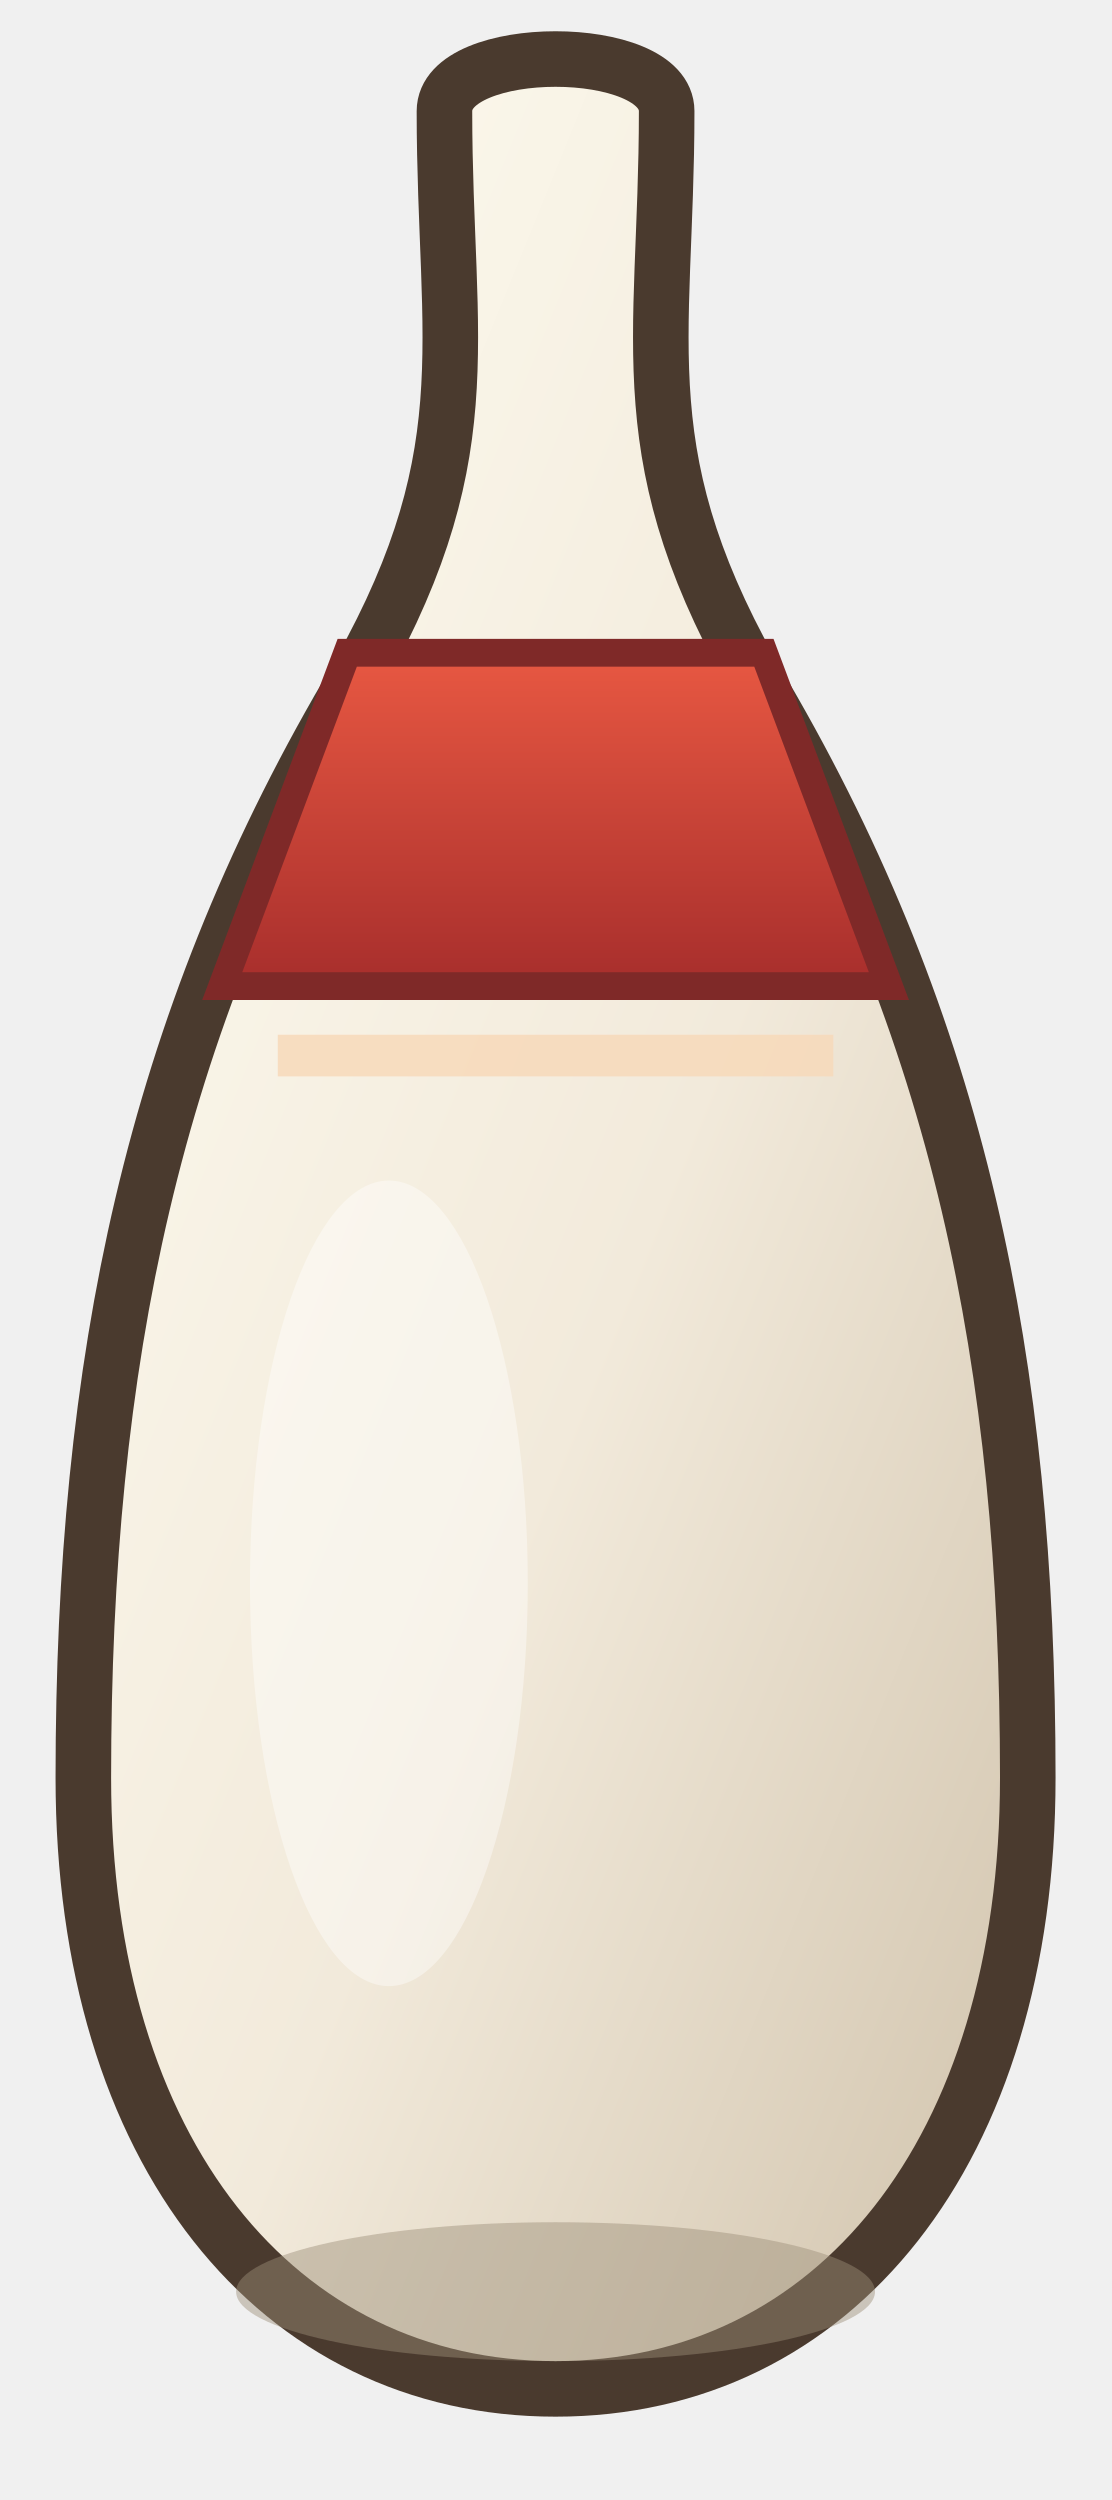
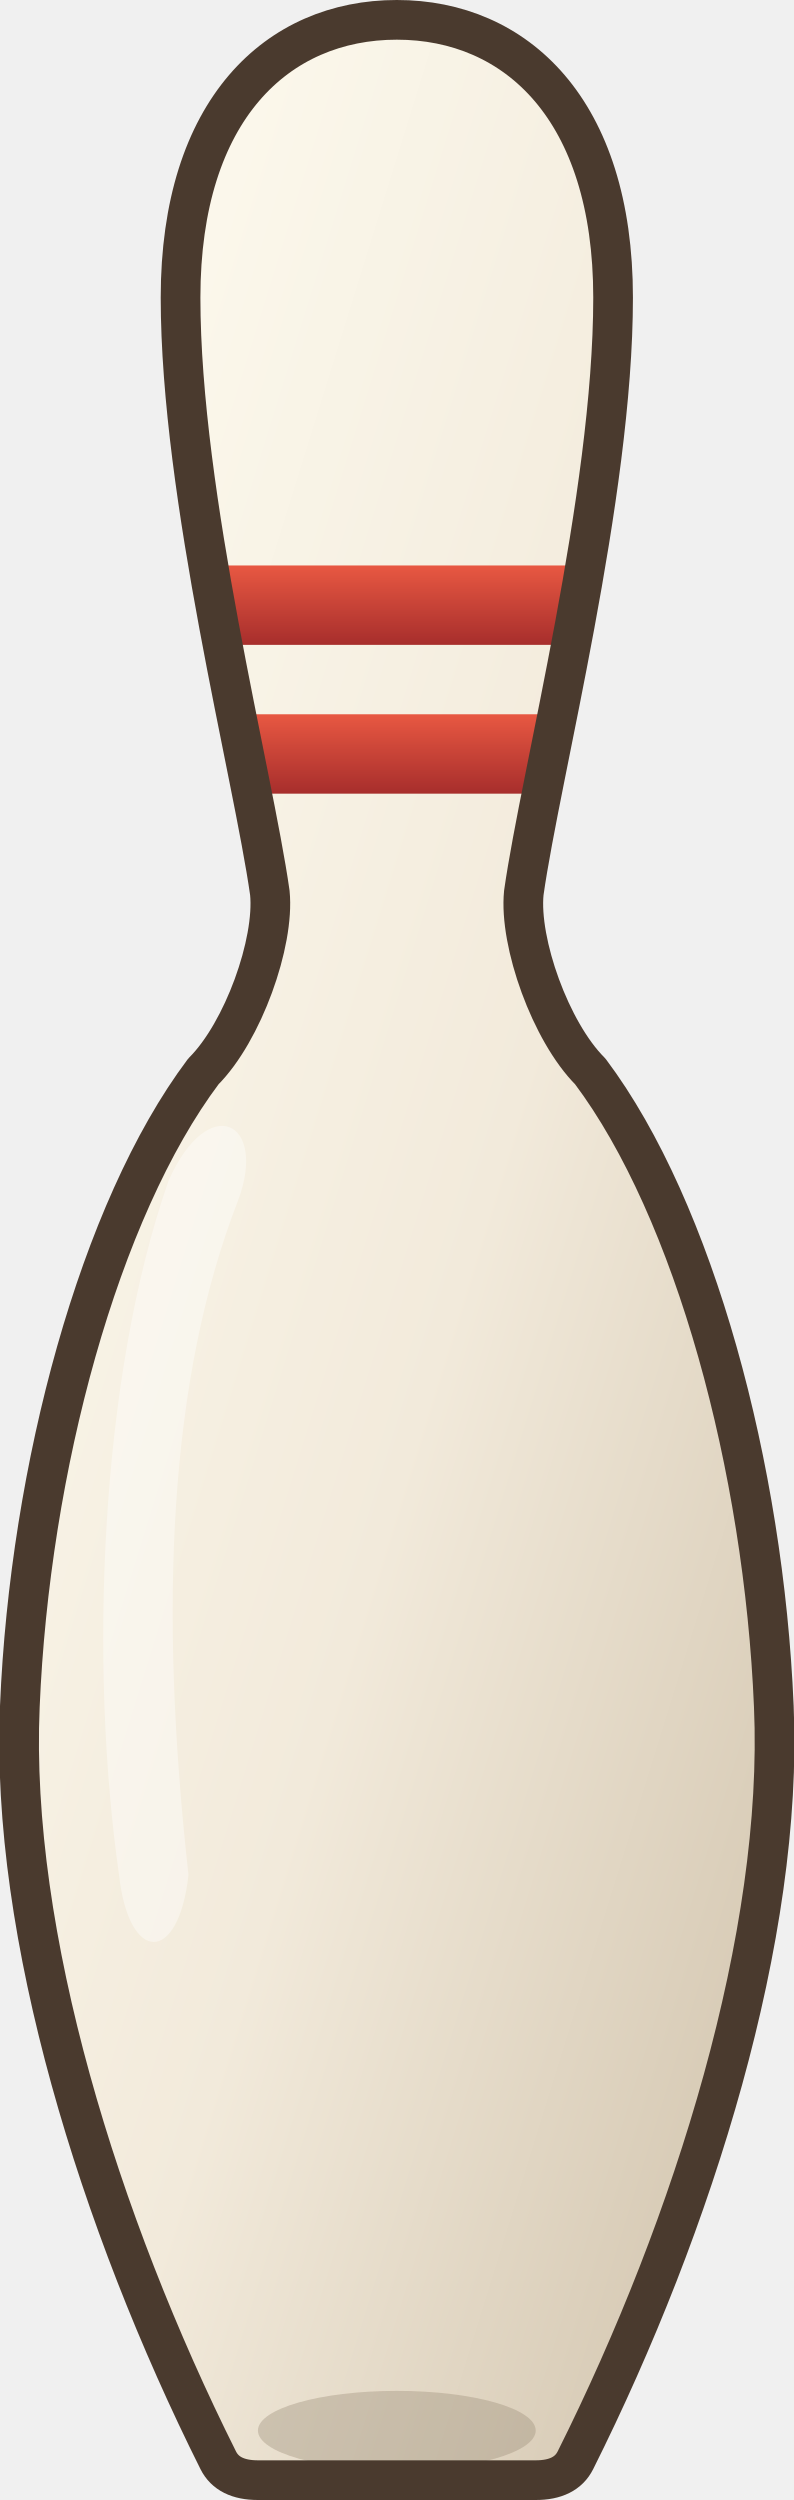
- <svg xmlns="http://www.w3.org/2000/svg" viewBox="0 0 80 180" role="img" aria-label="Upright bowling pin">
+ <svg xmlns="http://www.w3.org/2000/svg" viewBox="0 0 80 252" role="img" aria-label="Upright bowling pin">
  <defs>
    <linearGradient id="body" x1="0" x2="1" y1="0" y2="1">
      <stop offset="0" stop-color="#fffdf2" />
      <stop offset="0.55" stop-color="#f2eadb" />
      <stop offset="1" stop-color="#cfc1aa" />
    </linearGradient>
    <linearGradient id="stripe" x1="0" x2="0" y1="0" y2="1">
      <stop stop-color="#e85842" />
      <stop offset="1" stop-color="#a72e2c" />
    </linearGradient>
+     <path id="pin_shape" d="M40 2C52 2 61.8 11 61.8 30C61.8 50 54.5 78 52.8 90C52.3 95 55.5 104 59.5 108C70 122 77 148 78 172C79 195 70 224 58 248Q57 250 54 250H26Q23 250 22 248C10 224 1 195 2 172C3 148 10 122 20.5 108C24.5 104 27.7 95 27.2 90C25.5 78 18.2 50 18.2 30C18.2 11 28 2 40 2Z" />
+     <clipPath id="pin_clip">
+       <use href="#pin_shape" />
+     </clipPath>
  </defs>
-   <path d="M32 8c0-5 16-5 16 0 0 17-3 25 7 42 14 24 19 48 19 78 0 27-14 44-34 44S6 155 6 128c0-30 5-54 19-78 10-17 7-25 7-42Z" fill="url(#body)" stroke="#4a3a2e" stroke-width="4" />
-   <path d="M25 47h30c3 8 6 16 9 24H16c3-8 6-16 9-24Z" fill="url(#stripe)" stroke="#7f2928" stroke-width="2" />
-   <path d="M20 76h40" stroke="#f7d9ba" stroke-width="3" opacity="0.85" />
-   <ellipse cx="28" cy="114" rx="10" ry="29" fill="#fff" opacity="0.4" />
-   <ellipse cx="40" cy="165" rx="23" ry="5" fill="#9c8d78" opacity="0.45" />
+   <use href="#pin_shape" fill="url(#body)" />
+   <g clip-path="url(#pin_clip)">
+     <path d="M0 57h80v8H0Z" fill="url(#stripe)" />
+     <path d="M0 72h80v8H0Z" fill="url(#stripe)" />
+     <path d="M17 119C10 139 9 168 12 189C13 198 18 198 19 189C16 162 17 139 24 121C27 113 21 110 17 119Z" fill="#fff" opacity="0.38" />
+     <ellipse cx="40" cy="245" rx="14" ry="4" fill="#9c8d78" opacity="0.38" />
+   </g>
+   <use href="#pin_shape" fill="none" stroke="#4a3a2e" stroke-width="4" stroke-linejoin="round" />
</svg>
